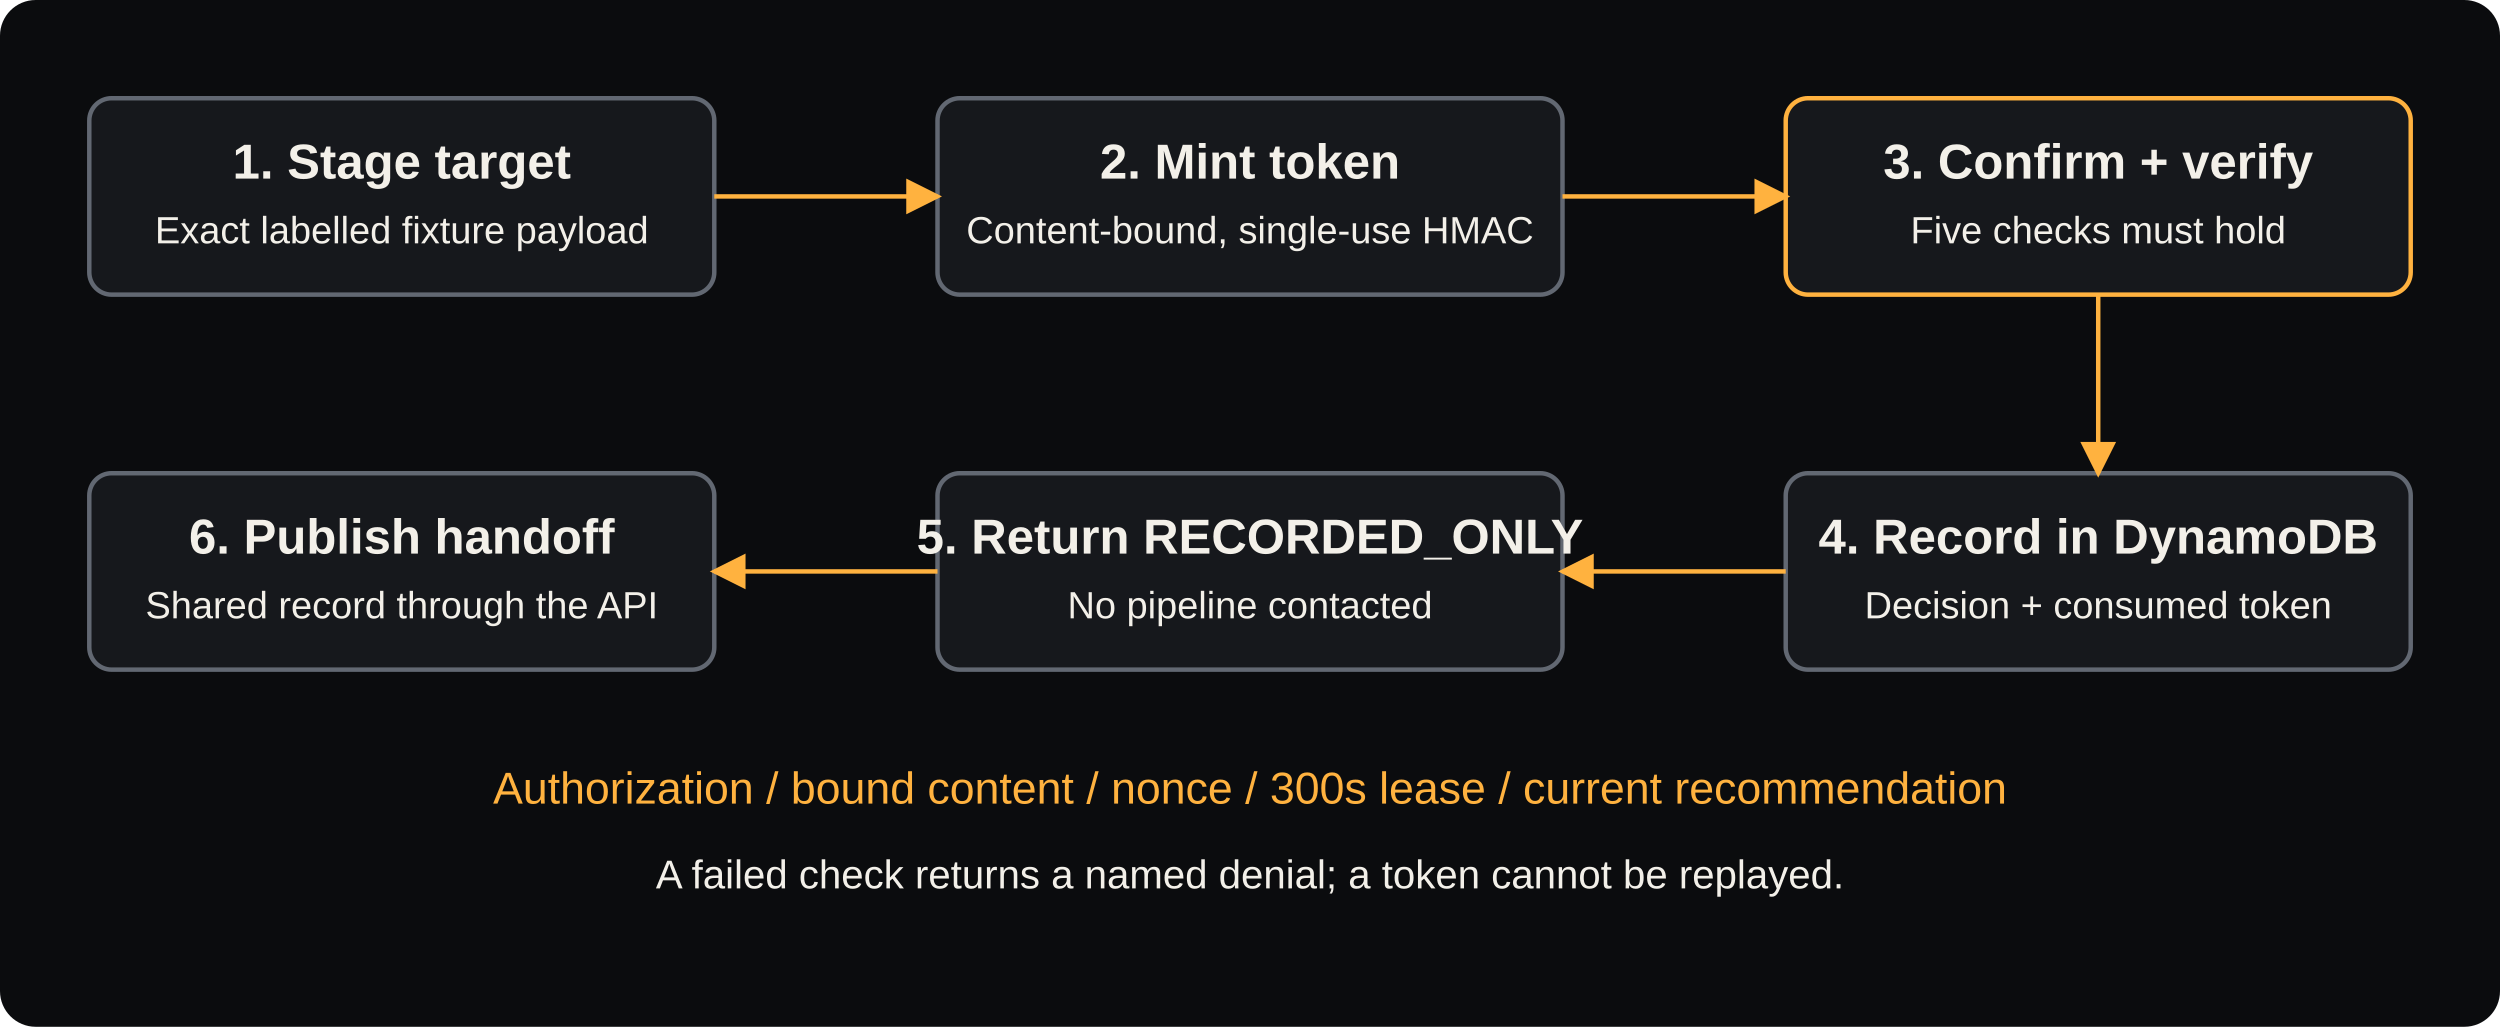
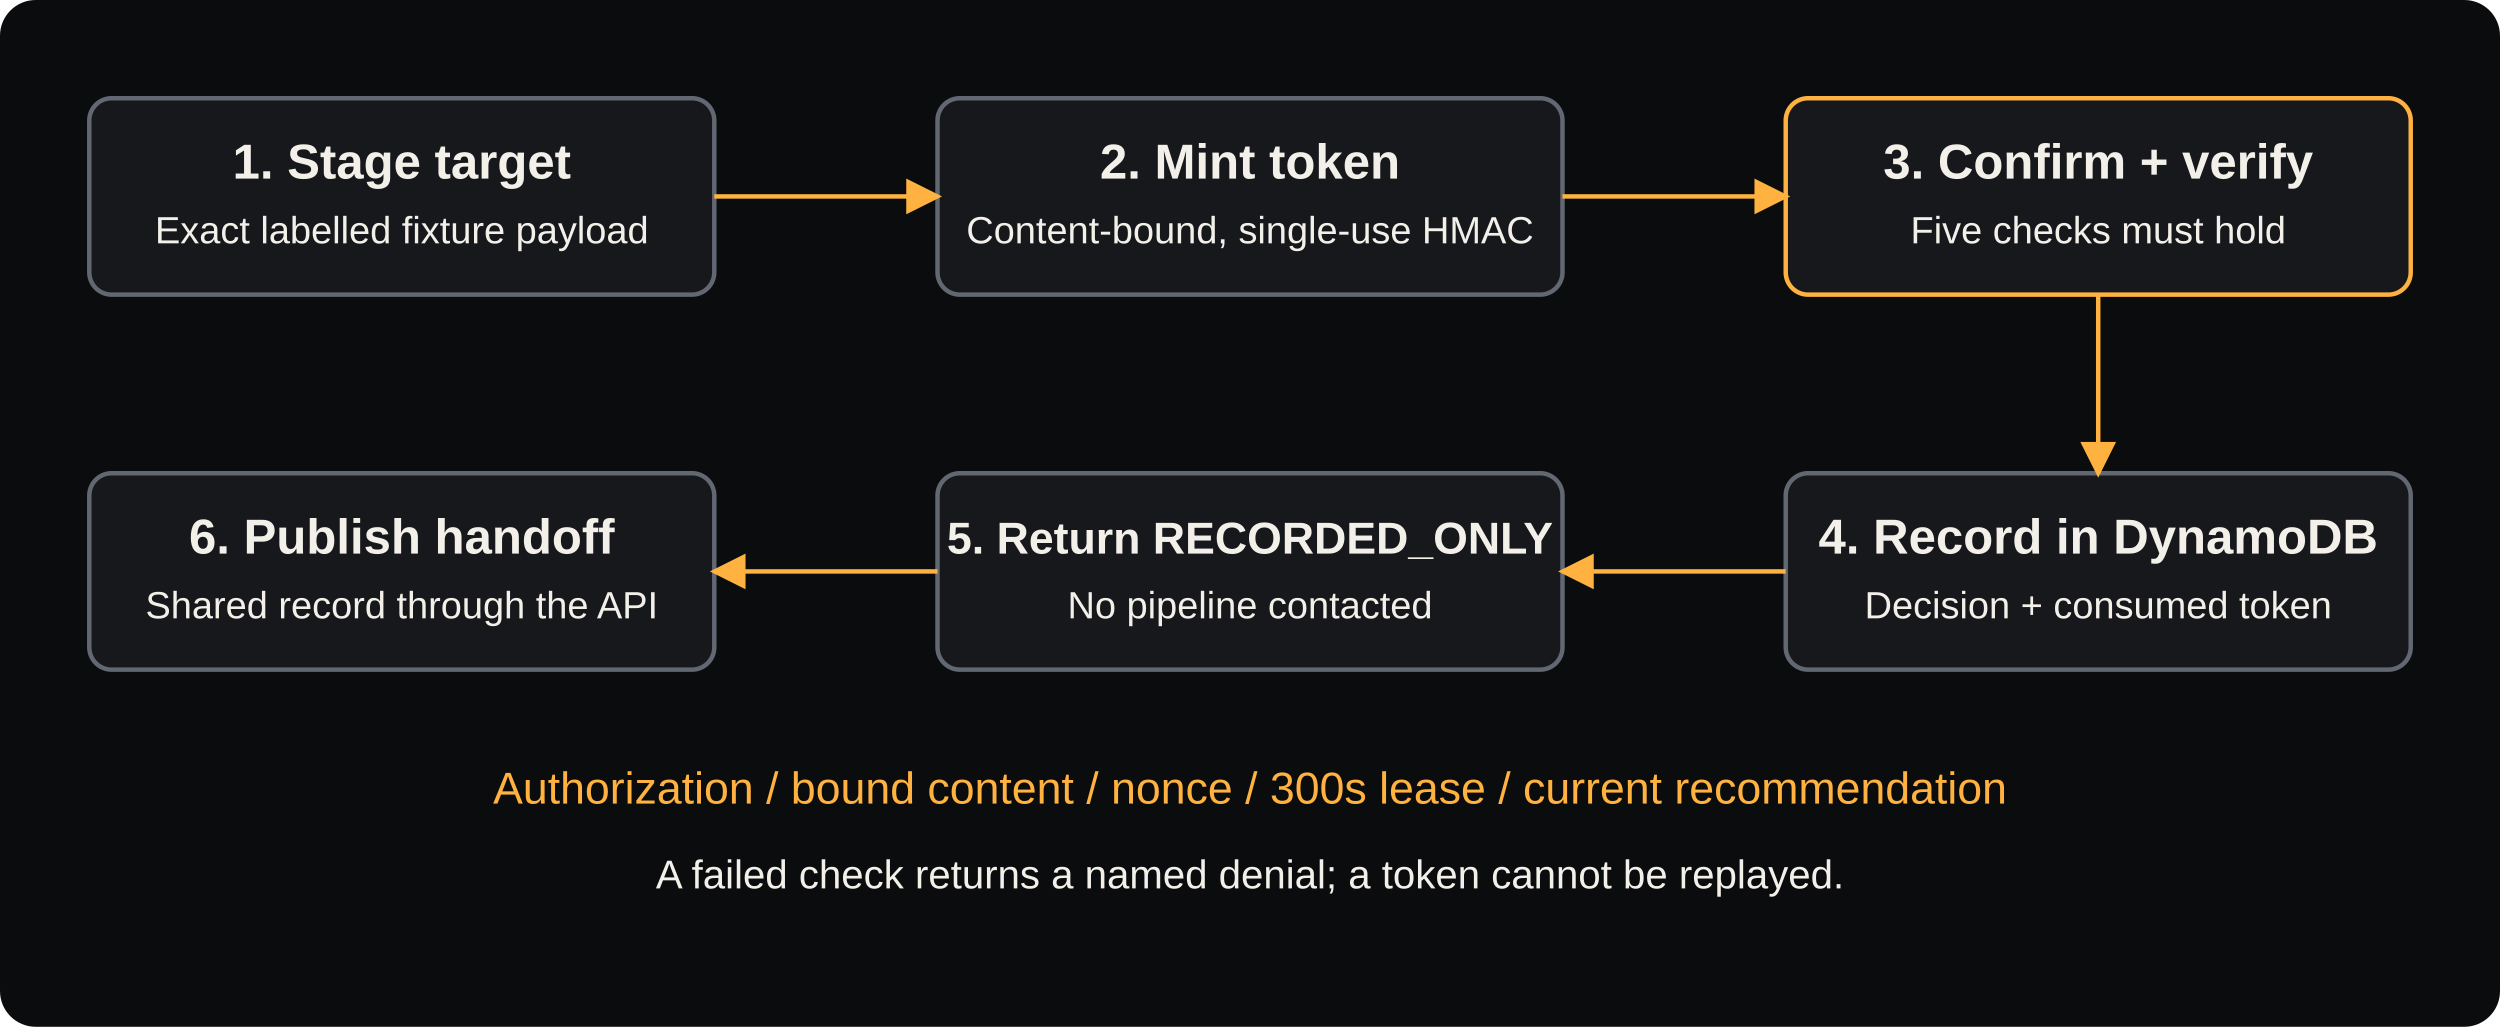
<svg xmlns="http://www.w3.org/2000/svg" width="1120" height="460" viewBox="0 0 1120 460" role="img" aria-labelledby="title desc">
  <defs>
    <marker id="arrow" markerWidth="8" markerHeight="8" refX="7" refY="4" orient="auto">
      <path d="M0 0L8 4L0 8Z" fill="#FFB23F" />
    </marker>
  </defs>
  <rect width="1120" height="460" rx="16" fill="#0B0C0E" />
  <g fill="#16181C" stroke="#626872" stroke-width="2">
    <rect x="40" y="44" width="280" height="88" rx="10" />
    <rect x="420" y="44" width="280" height="88" rx="10" />
    <rect x="800" y="44" width="280" height="88" rx="10" stroke="#FFB23F" />
    <rect x="800" y="212" width="280" height="88" rx="10" />
    <rect x="420" y="212" width="280" height="88" rx="10" />
    <rect x="40" y="212" width="280" height="88" rx="10" />
  </g>
  <g fill="none" stroke="#FFB23F" stroke-width="2" marker-end="url(#arrow)">
    <path d="M320 88H420" />
    <path d="M700 88H800" />
    <path d="M940 132V212" />
    <path d="M800 256H700" />
    <path d="M420 256H320" />
  </g>
  <g font-family="Arial, sans-serif" text-anchor="middle" fill="#F3F0E9">
    <text text-anchor="middle" font-family="Arial, sans-serif" x="180" y="80" font-size="22" font-weight="700">1. Stage target</text>
    <text text-anchor="middle" font-family="Arial, sans-serif" x="180" y="109" font-size="17">Exact labelled fixture payload</text>
    <text text-anchor="middle" font-family="Arial, sans-serif" x="560" y="80" font-size="22" font-weight="700">2. Mint token</text>
    <text text-anchor="middle" font-family="Arial, sans-serif" x="560" y="109" font-size="17">Content-bound, single-use HMAC</text>
    <text text-anchor="middle" font-family="Arial, sans-serif" x="940" y="80" font-size="22" font-weight="700">3. Confirm + verify</text>
    <text text-anchor="middle" font-family="Arial, sans-serif" x="940" y="109" font-size="17">Five checks must hold</text>
    <text text-anchor="middle" font-family="Arial, sans-serif" x="940" y="248" font-size="22" font-weight="700">4. Record in DynamoDB</text>
    <text text-anchor="middle" font-family="Arial, sans-serif" x="940" y="277" font-size="17">Decision + consumed token</text>
-     <text text-anchor="middle" font-family="Arial, sans-serif" x="560" y="248" font-size="22" font-weight="700">5. Return RECORDED_ONLY</text>
+     <text text-anchor="middle" font-family="Arial, sans-serif" x="560" y="248" font-size="20" font-weight="700">5. Return RECORDED_ONLY</text>
    <text text-anchor="middle" font-family="Arial, sans-serif" x="560" y="277" font-size="17">No pipeline contacted</text>
    <text text-anchor="middle" font-family="Arial, sans-serif" x="180" y="248" font-size="22" font-weight="700">6. Publish handoff</text>
    <text text-anchor="middle" font-family="Arial, sans-serif" x="180" y="277" font-size="17">Shared record through the API</text>
    <text text-anchor="middle" font-family="Arial, sans-serif" x="560" y="360" font-size="20" fill="#FFB23F">Authorization / bound content / nonce / 300s lease / current recommendation</text>
    <text text-anchor="middle" font-family="Arial, sans-serif" x="560" y="398" font-size="18">A failed check returns a named denial; a token cannot be replayed.</text>
  </g>
</svg>
